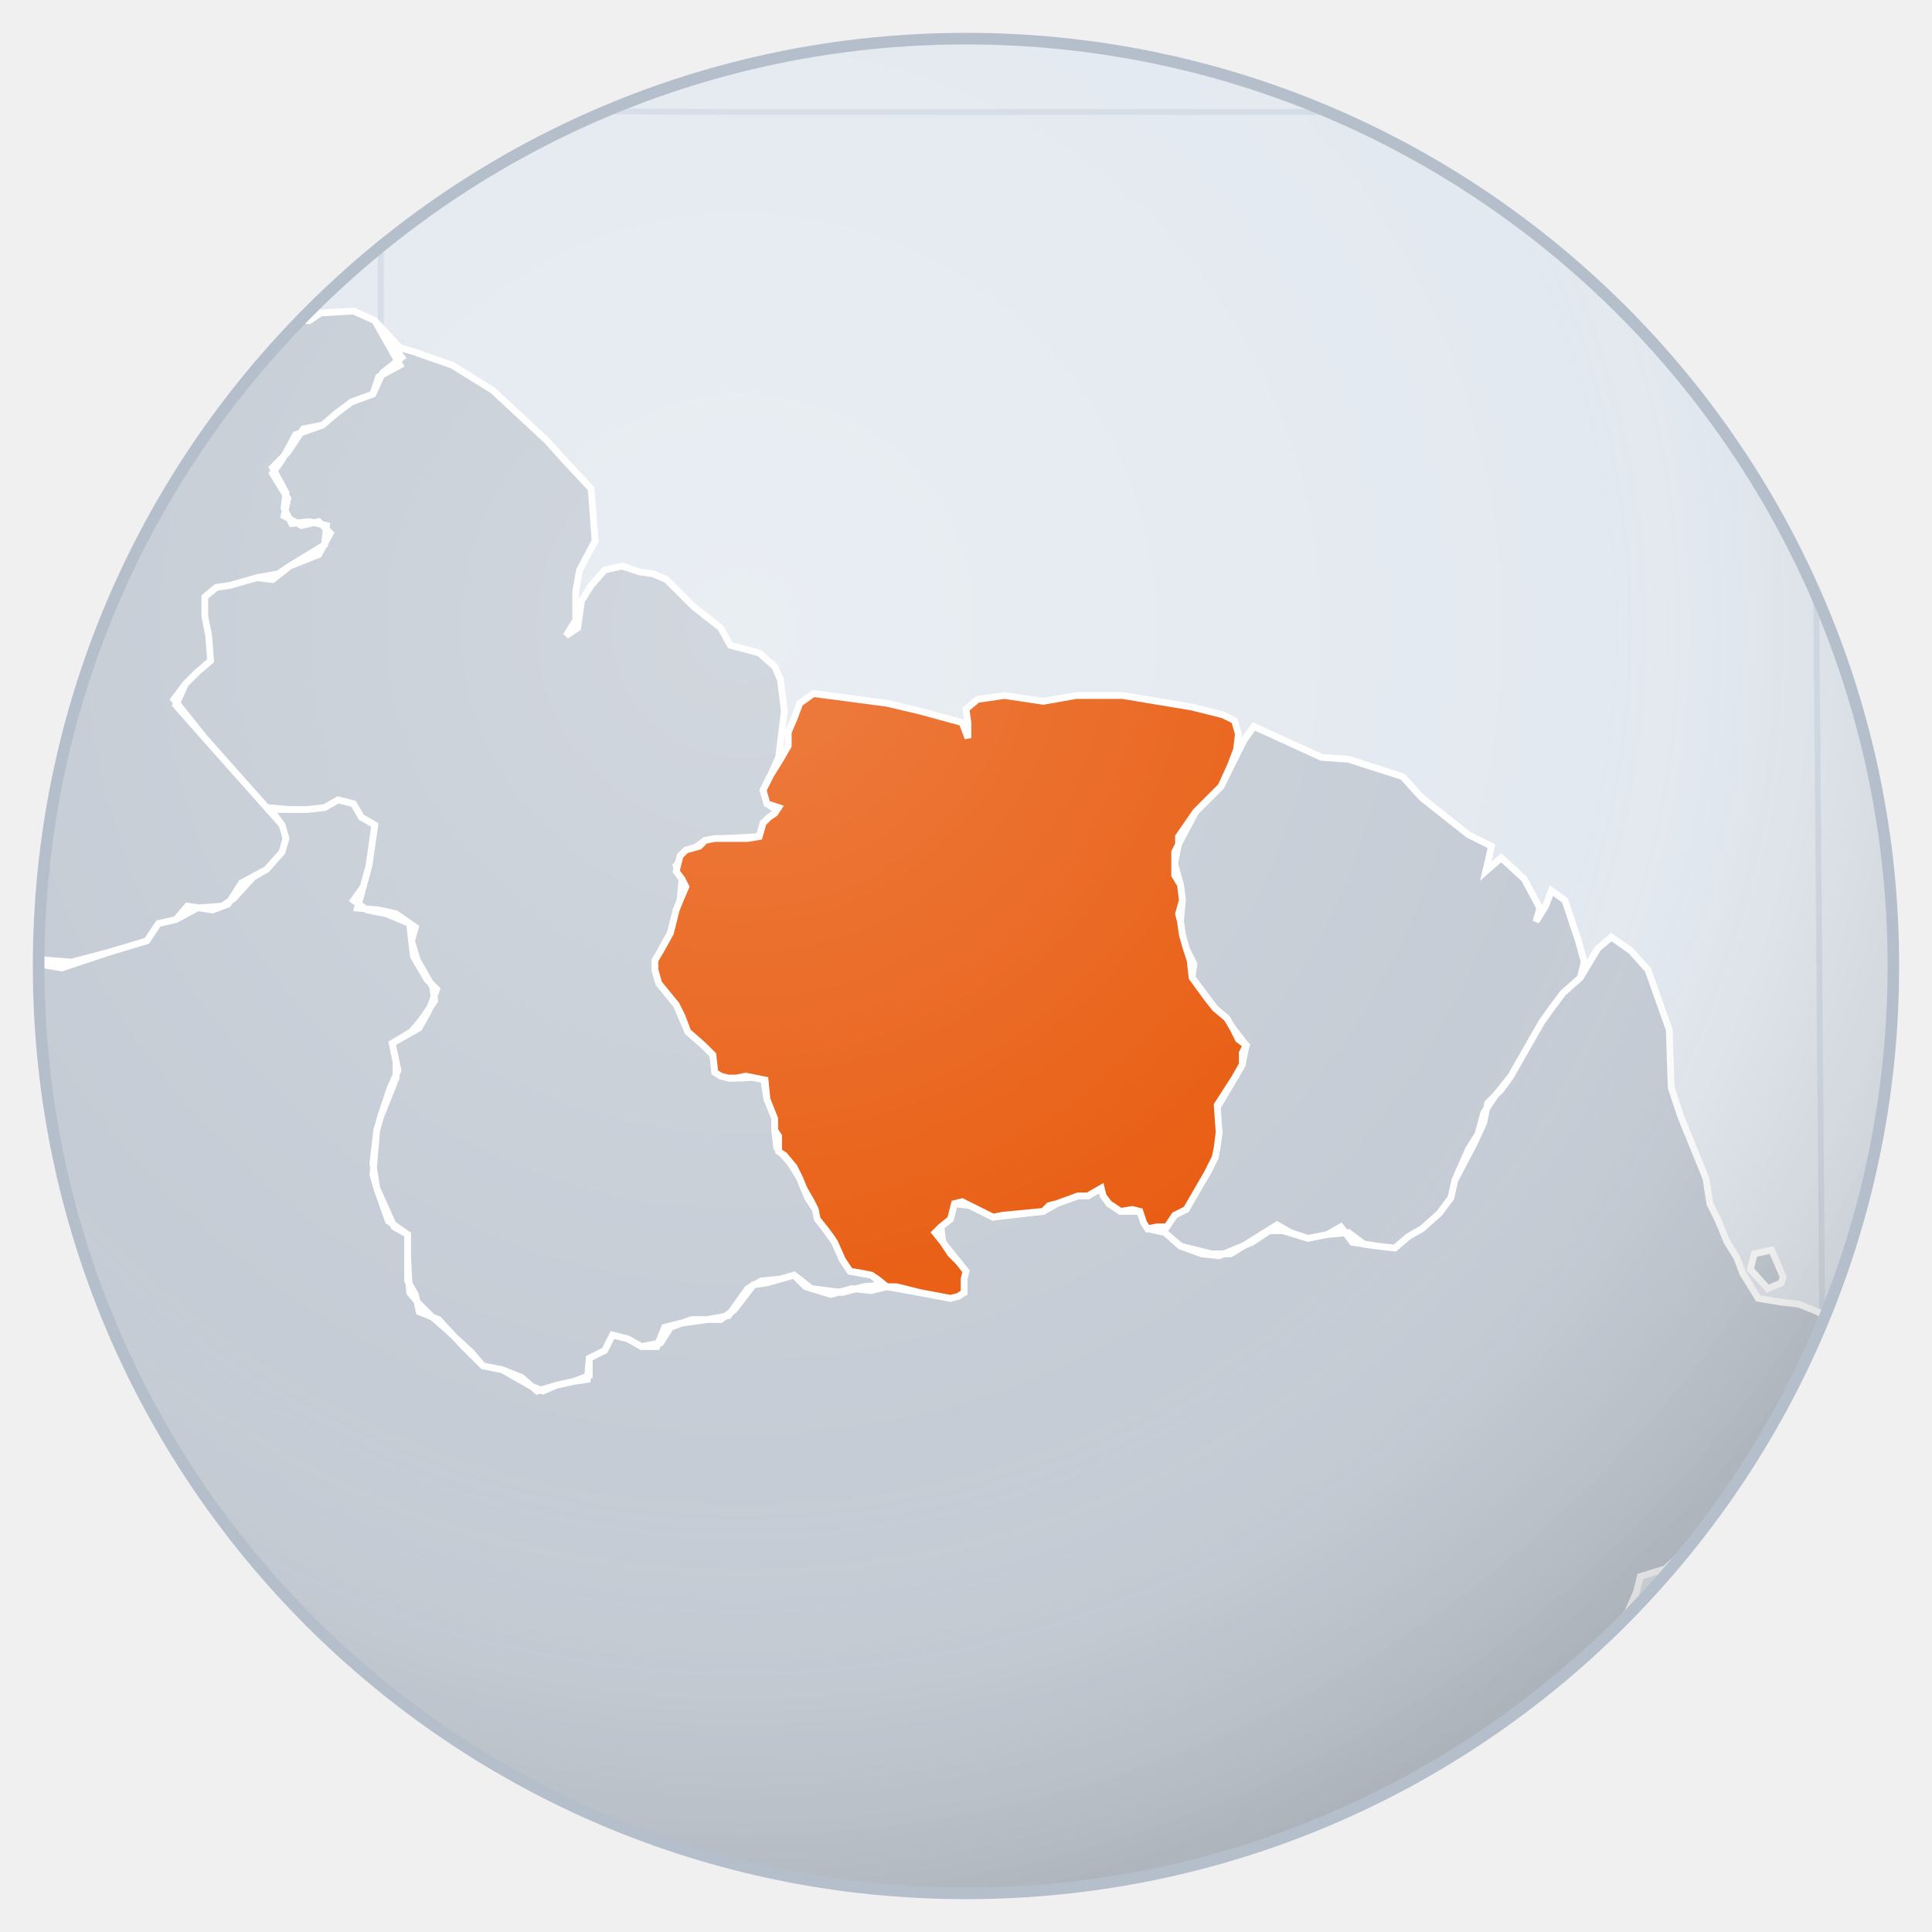
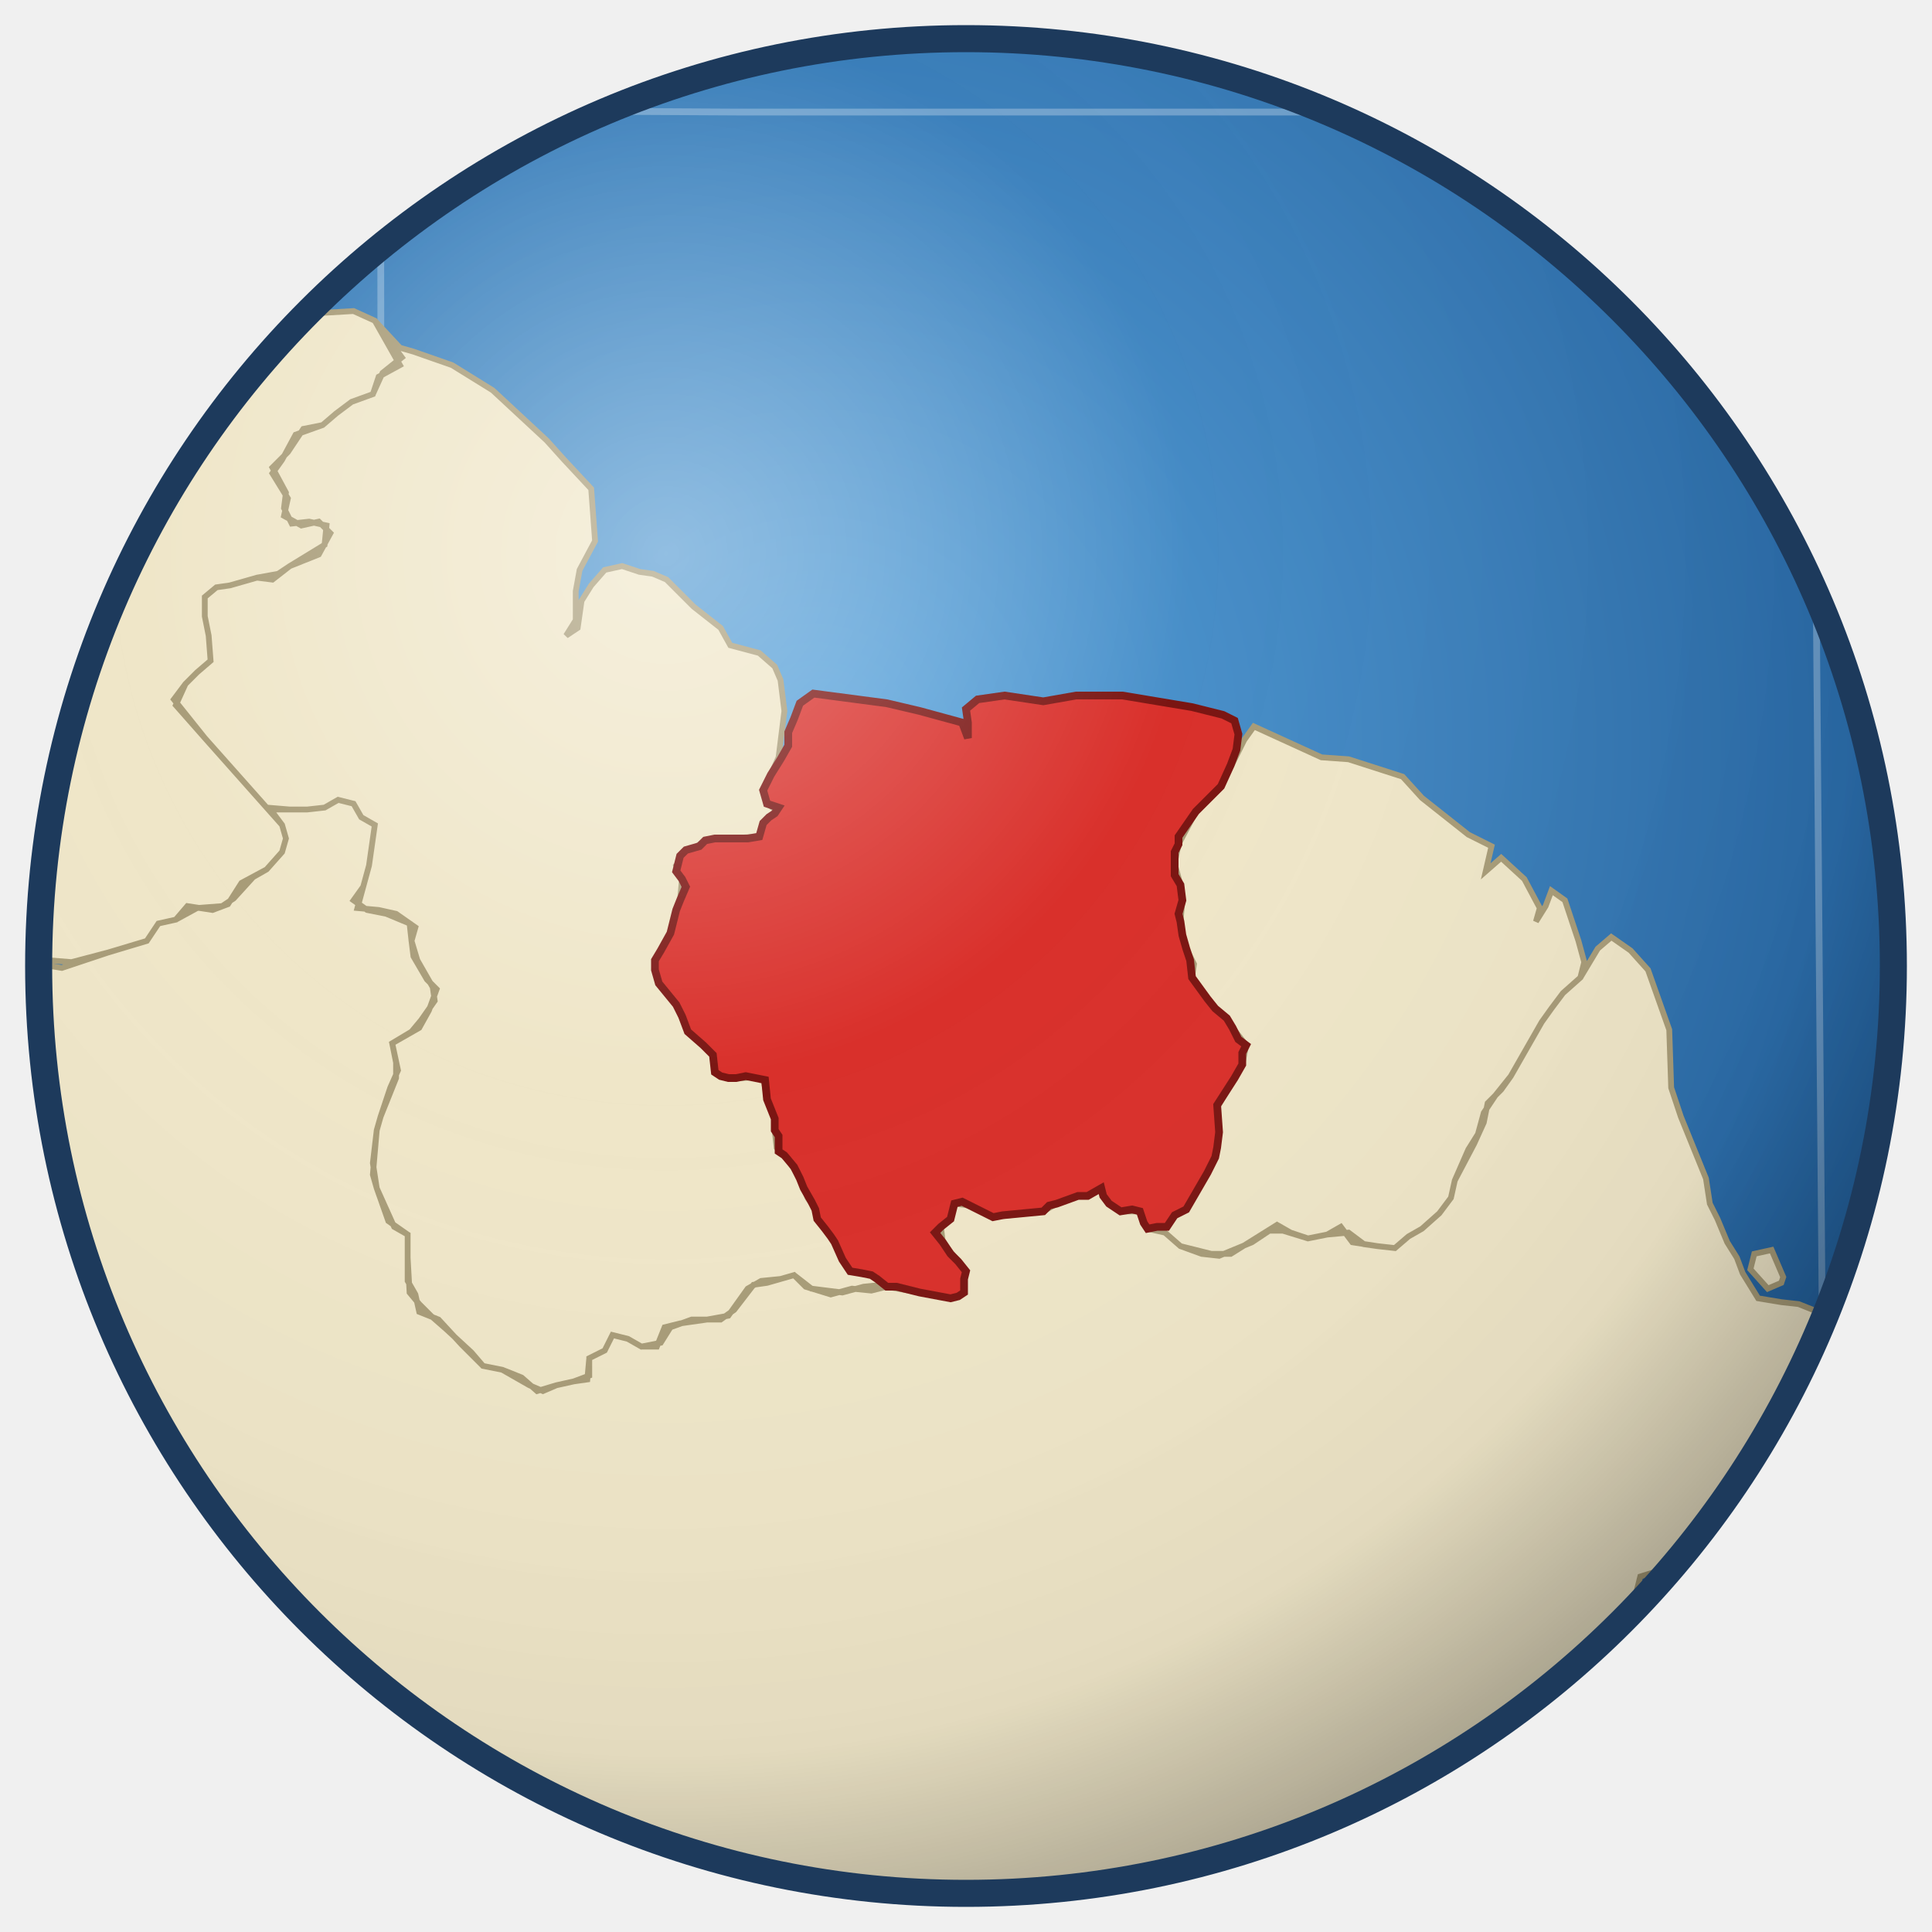
<svg xmlns="http://www.w3.org/2000/svg" viewBox="0 0 100 100">
-   <style>.o{fill:#e3e9f0}.l{fill:#c5ccd5;stroke:#fff;stroke-width:.35}.g{fill:none;stroke:#d3dbe5;stroke-width:.3}.t{fill:#e8590c;stroke:#fff;stroke-width:.35}.m{fill:none;stroke:#e8590c;stroke-width:1.6}.r{fill:none;stroke:#b5bfcb;stroke-width:.6}@media(prefers-color-scheme:dark){.o{fill:#283141}.l{fill:#4b5567;stroke:#283141}.g{stroke:#323c4e}.t{fill:#ff922b;stroke:#283141}.m{stroke:#ff922b}.r{stroke:#4b5567}}</style>
+   <style>.l{fill:#efe6c8;stroke:#a89c78;stroke-width:.3}.g{fill:none;stroke:#fff;stroke-opacity:.28;stroke-width:.35}.t{fill:#d9302b;stroke:#7a1512;stroke-width:.4}.mh{fill:none;stroke:#fff;stroke-width:3.2}.m{fill:none;stroke:#d9302b;stroke-width:1.8}.r{fill:none;stroke:#1d3a5c;stroke-width:1.4}</style>
  <defs>
    <clipPath id="c">
      <circle cx="50" cy="50" r="48" />
    </clipPath>
-     <radialGradient id="s" cx="38%" cy="32%" r="75%">
-       <stop offset="0" stop-color="#fff" stop-opacity=".22" />
-       <stop offset=".6" stop-color="#fff" stop-opacity="0" />
-       <stop offset="1" stop-color="#000" stop-opacity=".18" />
+     <radialGradient id="o" cx="42%" cy="38%" r="65%">
+       <stop offset="0" stop-color="#5aa4dc" />
+       <stop offset="1" stop-color="#21609e" />
+     </radialGradient>
+     <radialGradient id="s" cx="34%" cy="28%" r="80%">
+       <stop offset="0" stop-color="#fff" stop-opacity=".38" />
+       <stop offset=".35" stop-color="#fff" stop-opacity="0" />
+       <stop offset=".8" stop-color="#000" stop-opacity=".05" />
+       <stop offset="1" stop-color="#000" stop-opacity=".35" />
    </radialGradient>
  </defs>
  <g clip-path="url(#c)">
-     <circle class="o" cx="50" cy="50" r="48" />
+     <circle cx="50" cy="50" r="48" fill="url(#o)" />
    <path class="g" d="M0 80.9L19.2 81L38 81.1L56.9 81.1L75.7 81.1L94.5 80.9L100 80.9M19.8 100L19.7 5.7L19.8 0M94.4 100L94.5 90.3L93.8 5.7L93.6 0M0 5.6L19.7 5.7L38.2 5.8L56.8 5.8L75.3 5.8L93.8 5.7L100 5.6" />
    <path class="l" d="M13.5 12.2L12.6 12.4L13.3 11.8L14 11.6ZM12.2 14.2L11.6 13.6L12.6 12.8L13.3 13.2L12.8 14ZM0 0L3.2 0.4L5.9 0.1L4.7 0.8L3.3 0.9L2.2 1.5L0 1.4L0 0ZM0 5.1L0.4 4.4L1.1 4.3L1.9 6.2L2.5 7.3L3.2 6.5L3.7 7L3.8 6L4.8 6L5.5 6.6L6.1 7.3L6.6 8.1L6.6 7.1L7.6 7L8.5 6.8L9.9 8.4L12.1 9L13.1 9.8L13.7 10.5L13.4 11.2L12.4 11.6L11.8 12.5L11.5 13.5L11.2 14.4L10.8 15.3L10.3 16.2L7.5 16.2L8.2 16.6L9.9 17.6L10.7 17L11.8 17L13.1 16.4L16 16.6L16.6 16.2L18.3 16.1L19.4 16.6L20.8 18.5L19.8 19.3L19.3 20.4L18.2 20.8L17.4 21.4L16.7 22L15.7 22.2L14.9 23.4L14.1 24.2L14.8 25.5L14.7 26.3L15.1 27.1L16 27L16.9 27.2L16.8 28.2L15 29.3L14.4 29.7L13.3 29.9L12.6 30.1L11.9 30.3L11.2 30.4L10.6 30.9L10.6 31.9L10.8 32.9L10.9 34.2L10.2 34.8L9.6 35.4L9 36.2L10.6 38.2L12.2 40L13.8 41.8L14.6 42.7L14.8 43.4L14.6 44.1L13.8 45L13.1 45.4L12.1 46.5L11.5 46.9L10.2 47L9.1 47.6L8.2 47.8L7.6 48.7L5.6 49.3L3.7 49.8L1.2 49.6L0.2 50.1L0 5.1ZM12.6 0L12.1 0.7L12.2 1.5L12.2 2.8L12.3 3.7L12.3 4.4L11 5.1L7.9 5.2L6.6 5L5.6 5.1L7.4 4.2L8.4 3.8L8.9 1.6L8.7 0.9L7.7 0.4L8.5 0L12.6 0ZM13.8 41.8L12.2 40L10.6 38.2L9.1 36.5L9.6 35.4L10.2 34.8L10.9 34.2L10.8 32.9L10.6 31.9L10.6 30.9L11.2 30.4L11.9 30.3L12.6 30.1L13.3 29.9L14.1 30L15 29.3L16.5 28.7L17.1 27.6L16.5 27L15.6 27.2L14.7 26.7L14.9 25.8L14.1 24.5L14.6 23.8L15.3 22.5L16.7 22L17.4 21.4L18.2 20.8L19.3 20.4L19.6 19.5L20.7 18.9L19.4 16.6L20.7 18L21.4 18.2L23.4 18.9L25.5 20.2L28.3 22.8L29.2 23.8L30.6 25.3L30.8 28L30 29.5L29.8 30.6L29.8 32.1L29.3 32.9L29.9 32.5L30.1 31.1L30.6 30.3L31.3 29.5L32.2 29.3L33.1 29.6L33.8 29.7L34.5 30L35.9 31.4L37.3 32.5L37.8 33.4L39.3 33.8L40.1 34.5L40.4 35.2L40.6 36.8L40.3 39.2L39.9 40.1L39.5 40.9L39.7 41.6L40.3 42L39.5 42.6L39.3 43.3L37.6 43.4L36.5 43.5L35.8 44L35 44.8L35.3 45.5L35.2 46.6L34.9 47.5L34.7 48.3L34.2 49.2L33.9 50.2L34.1 50.9L35 52L35.6 53.4L36.4 54.1L36.9 54.6L37 55.5L37.7 55.8L38.5 55.8L39.5 55.7L39.7 56.9L40.1 57.7L40.1 58.5L40.2 59.4L40.9 60.2L41.4 61L41.8 62L42.2 62.6L42.7 63.6L43.2 64.3L43.6 65.2L44 65.8L45.1 66L45.7 66.5L44.7 66.6L43.6 66.9L42 66.7L41.1 66L40.4 66.2L39.7 66.4L39 66.5L38 67.8L37.3 68.3L35.8 68.3L34.7 68.7L34.2 69.5L33.2 69.7L32.5 69.3L31.7 69.1L31.3 69.9L30.5 70.3L30.5 71.2L29.7 71.5L28.8 71.7L28.1 72L27.4 71.7L26 70.9L25 70.7L24.4 70L23.1 68.8L22.3 68.1L21.7 67.5L21.2 66.9L21.1 65.1L21.1 63.9L20.4 63.5L19.5 61.5L19.3 60.8L19.5 58.5L19.7 57.8L20.2 56.3L20.6 55.4L20.3 54L21.3 53.4L21.8 52.8L22.5 51.8L22.4 51.1L21.6 49.7L21.3 48.7L21.5 48L20.5 47.3L19.6 47.1L18.5 47L18.8 45.9L19.1 44.8L19.2 44.1L19.3 43.4L19.4 42.7L18.7 42.3L18.3 41.6L17.5 41.4L16.8 41.8L15.9 41.9L15 41.9ZM59.8 63.6L60.8 62.9L62.5 60.7L62.9 59.9L63.1 58.6L62.9 57.5L63.9 55.8L64.3 55.1L64.5 54.1L63.8 53.2L62.9 52.2L61.7 50.6L61.8 49.9L61.4 49.1L61.2 48.4L61.1 47.7L61.2 46.6L61.1 45.8L60.8 44.7L61 43.7L61.9 42L62.6 41.3L63.2 40.7L64.4 38.3L64.9 37.6L68.4 39.2L69.8 39.3L72.6 40.2L73.6 41.3L76 43.2L77.2 43.8L76.9 45.1L77.7 44.4L78.9 45.5L79.7 47L79.5 47.7L80 46.9L80.3 46.1L81 46.6L81.7 48.7L82 49.8L81.8 50.6L80.9 51.4L80.3 52.2L79.8 52.9L79.4 53.6L78.6 55L78.2 55.7L77.7 56.4L77 57.1L76.8 58.1L76.3 59.2L75.3 61.1L75.1 62L74.5 62.8L73.6 63.6L72.9 64L72.2 64.6L71.3 64.5L70.6 64.4L69.8 63.8L68.7 63.9L67.7 64.1L66.8 63.8L66.1 63.4L65.3 63.9L63.7 64.9L62.7 64.9L61.1 64.5L60.3 63.8ZM0 50.3L0.8 49.7L3.2 50.1L5.6 49.3L7.6 48.7L8.2 47.8L9.1 47.6L9.7 46.9L11 47.1L11.8 46.8L12.5 45.7L13.8 45L14.6 44.1L14.8 43.4L14.6 42.7L14 41.9L15 41.9L15.9 41.9L16.8 41.8L17.5 41.4L18.3 41.6L18.7 42.3L19.4 42.7L19.3 43.4L19.2 44.1L19.1 44.8L18.8 45.9L18.3 46.6L19 47.1L20 47.3L21.2 47.8L21.3 48.7L21.4 49.5L22.1 50.7L22.6 51.2L22.2 52.3L21.7 53.2L20.3 54L20.5 55L20.5 55.8L19.7 57.8L19.5 58.5L19.3 60.2L19.5 61.5L20.1 63.2L21.1 63.9L21.1 65.1L21.1 66.3L21.5 67L21.7 67.9L22.7 68.3L23.9 69.6L25 70.7L26 70.9L27 71.3L27.8 72L28.8 71.7L29.7 71.5L30.4 71.4L30.5 70.3L31.3 69.9L31.7 69.1L32.5 69.3L33.2 69.7L34 69.7L34.4 68.7L35.2 68.5L36.6 68.3L37.7 68.1L38.7 66.7L39.4 66.3L40.4 66.2L41.1 66L41.7 66.6L43 67L44.1 66.7L45.1 66.8L45.9 66.6L47.6 66.9L49.2 67.2L49.9 66.9L49.9 66.2L49.6 65.3L48.8 64.3L48.7 63.5L49.4 62.3L50.2 62.4L51.4 63L54 62.7L54.7 62.3L55.5 61.9L56.3 61.9L57 61.5L57.4 62.3L58 62.7L59 62.7L59.4 63.6L60.3 63.8L61.1 64.5L62.2 64.9L63.1 65L64.8 64.3L65.7 63.7L66.4 63.7L67.7 64.1L68.7 63.9L69.4 63.5L70 64.3L71.3 64.5L72.2 64.6L72.9 64L73.6 63.6L74.5 62.8L75.1 62L75.3 61.1L76 59.5L76.5 58.7L76.8 57.6L77.4 56.7L78.2 55.7L78.6 55L79.4 53.6L79.8 52.9L80.3 52.2L80.9 51.4L81.8 50.6L82.7 49.1L83.4 48.5L84.4 49.2L85.3 50.2L86.4 53.3L86.5 56.3L87 57.8L88.3 61L88.5 62.3L88.9 63.1L89.4 64.3L89.9 65.1L90.2 65.9L91 67.2L92.2 67.4L93.1 67.5L94.1 67.9L94.8 68.4L95.4 70.2L95.2 71.4L95.3 72.2L94.1 73L92.3 74.7L91.9 75.3L91 76.2L90.1 77.8L88.8 79.3L87.7 79.8L86.2 81.2L84.9 81.6L84.7 82.4L84 84L83.3 84.9L81.7 86.8L81.6 87.5L81.6 88.7L80.8 89.4L80.1 89.9L80 91L79.3 91.5L77.8 91.3L75.3 92.4L74.5 92.7L77.1 92.8L78 93.4L79.9 93L82.1 91.5L83 91.2L84.7 90.2L85.5 89.5L86.8 88.8L87.8 88L88.2 88.8L87.6 89.4L88.1 90.2L88.3 91.3L88.6 92.2L89.4 93.3L89.3 94.2L90.1 94.9L91.5 96.1L92.5 95.4L93.2 95.2L94.5 94.7L95.2 95L96.6 95.4L97.6 94.9L99.6 93.9L99 95.7L98.5 97.4L97.8 99.8L0 100ZM98.3 100L98.9 98.5L100 96.1L100 100ZM100 92.9L98.9 92.6L98.2 92.3L98.1 93.2L97.6 93.8L96.4 94.1L95.1 94.2L94.4 93.8L93.6 94.1L91.9 94.2L91.2 94.5L90 93.7L89.4 92.4L89.1 91.3L88.8 90.3L89 89.4L90 89.6L89.2 89.1L88.6 88.6L88.5 87.8L88.6 86.2L89.1 85.4L89.1 84.5L89.3 83.7L89.6 83L91 82.2L92.6 81.8L97.3 82.6L98 82.7L99 82.5L100 82.1L100 92.9ZM96.5 78.9L95.7 80.9L94.5 81.2L93.6 80.7L92.3 80.7L91.9 80L92.5 79.2L93.5 79.3L95.4 78.7ZM92.2 66.4L91.5 66.7L90.6 65.7L90.8 64.9L91.7 64.7L92.3 66.1ZM89.6 82L87.5 83.5L86.9 83L86.8 82.3L88.2 81.4L89.5 81.4ZM98.7 81.8L96.7 82L95.8 81.6L96.7 80.8L97.5 80.4L98.2 80.3L99 80.5L99.1 81.3ZM91.3 79.9L91.2 81L89.8 80.6L89.9 79.4L90.6 79.1L91.1 78.5L91.3 77.8L91.3 76.8L91.9 78.1L92 79ZM93.3 78L92.5 78.3L92.4 77.1L93.6 76.4L94.2 77ZM80.7 91.8L79.9 91.9L81 90.1L81.9 89.2L81.9 87.5L82.9 85.9L83.8 85.3L85.1 85.1L85.8 86L84.9 88.7L83.5 90.1L82.2 91.1Z" />
    <path class="t" d="M63.2 40.7L62.6 41.3L61.9 42L61 43.3L61 43.7L60.8 44.1L60.8 44.7L60.8 45.3L61.1 45.8L61.2 46.6L61 47.3L61.1 47.7L61.2 48.4L61.4 49.1L61.6 49.7L61.7 50.6L62.5 51.7L62.9 52.2L63.5 52.7L63.8 53.2L64.1 53.8L64.5 54.1L64.3 54.5L64.3 55.1L63.9 55.8L63 57.2L63.1 58.6L63 59.4L62.9 59.9L62.5 60.7L61.4 62.6L60.8 62.9L60.4 63.5L59.9 63.5L59.4 63.6L59.2 63.3L59 62.7L58.6 62.6L58 62.7L57.4 62.3L57.1 61.9L57 61.5L56.3 61.9L55.8 61.9L54.7 62.3L54.3 62.4L54 62.7L51.9 62.9L51.4 63L50.2 62.4L49.8 62.2L49.4 62.3L49.2 63.1L48.7 63.5L48.4 63.8L48.8 64.3L49.2 64.9L49.6 65.3L50 65.8L49.9 66.2L49.9 66.9L49.6 67.1L49.2 67.2L47.6 66.9L46.4 66.6L45.9 66.6L45.4 66.2L45.1 66L44.6 65.9L44 65.8L43.6 65.2L43.2 64.3L43 64L42.7 63.6L42.3 63.1L42.2 62.6L42 62.2L41.6 61.5L41.4 61L41.1 60.4L40.6 59.8L40.3 59.6L40.3 58.8L40.1 58.5L40.1 57.9L39.9 57.4L39.7 56.9L39.6 55.9L38.6 55.7L38.1 55.8L37.7 55.8L37.3 55.7L37 55.5L36.9 54.6L36.4 54.1L35.6 53.4L35.3 52.6L35 52L34.1 50.9L33.9 50.2L33.9 49.7L34.2 49.2L34.7 48.3L34.9 47.5L35 47.1L35.2 46.6L35.5 45.9L35.3 45.5L35 45.1L35.2 44.3L35.5 44L36.2 43.8L36.5 43.5L37 43.4L37.6 43.4L38.7 43.4L39.3 43.3L39.5 42.6L39.8 42.3L40.1 42.1L40.3 41.8L39.7 41.6L39.5 40.9L39.9 40.1L40.4 39.3L40.8 38.6L40.8 37.9L41.1 37.2L41.4 36.4L42.1 35.9L45.9 36.4L47.6 36.8L49.8 37.4L50.1 38.2L50.1 37.4L50 36.7L50.6 36.2L52 36L54 36.3L55.7 36L58.1 36L61.7 36.6L63.3 37L63.9 37.3L64.1 38L64 38.8L63.7 39.6Z" />
    <circle cx="50" cy="50" r="48" fill="url(#s)" />
  </g>
  <circle class="r" cx="50" cy="50" r="48" />
</svg>
